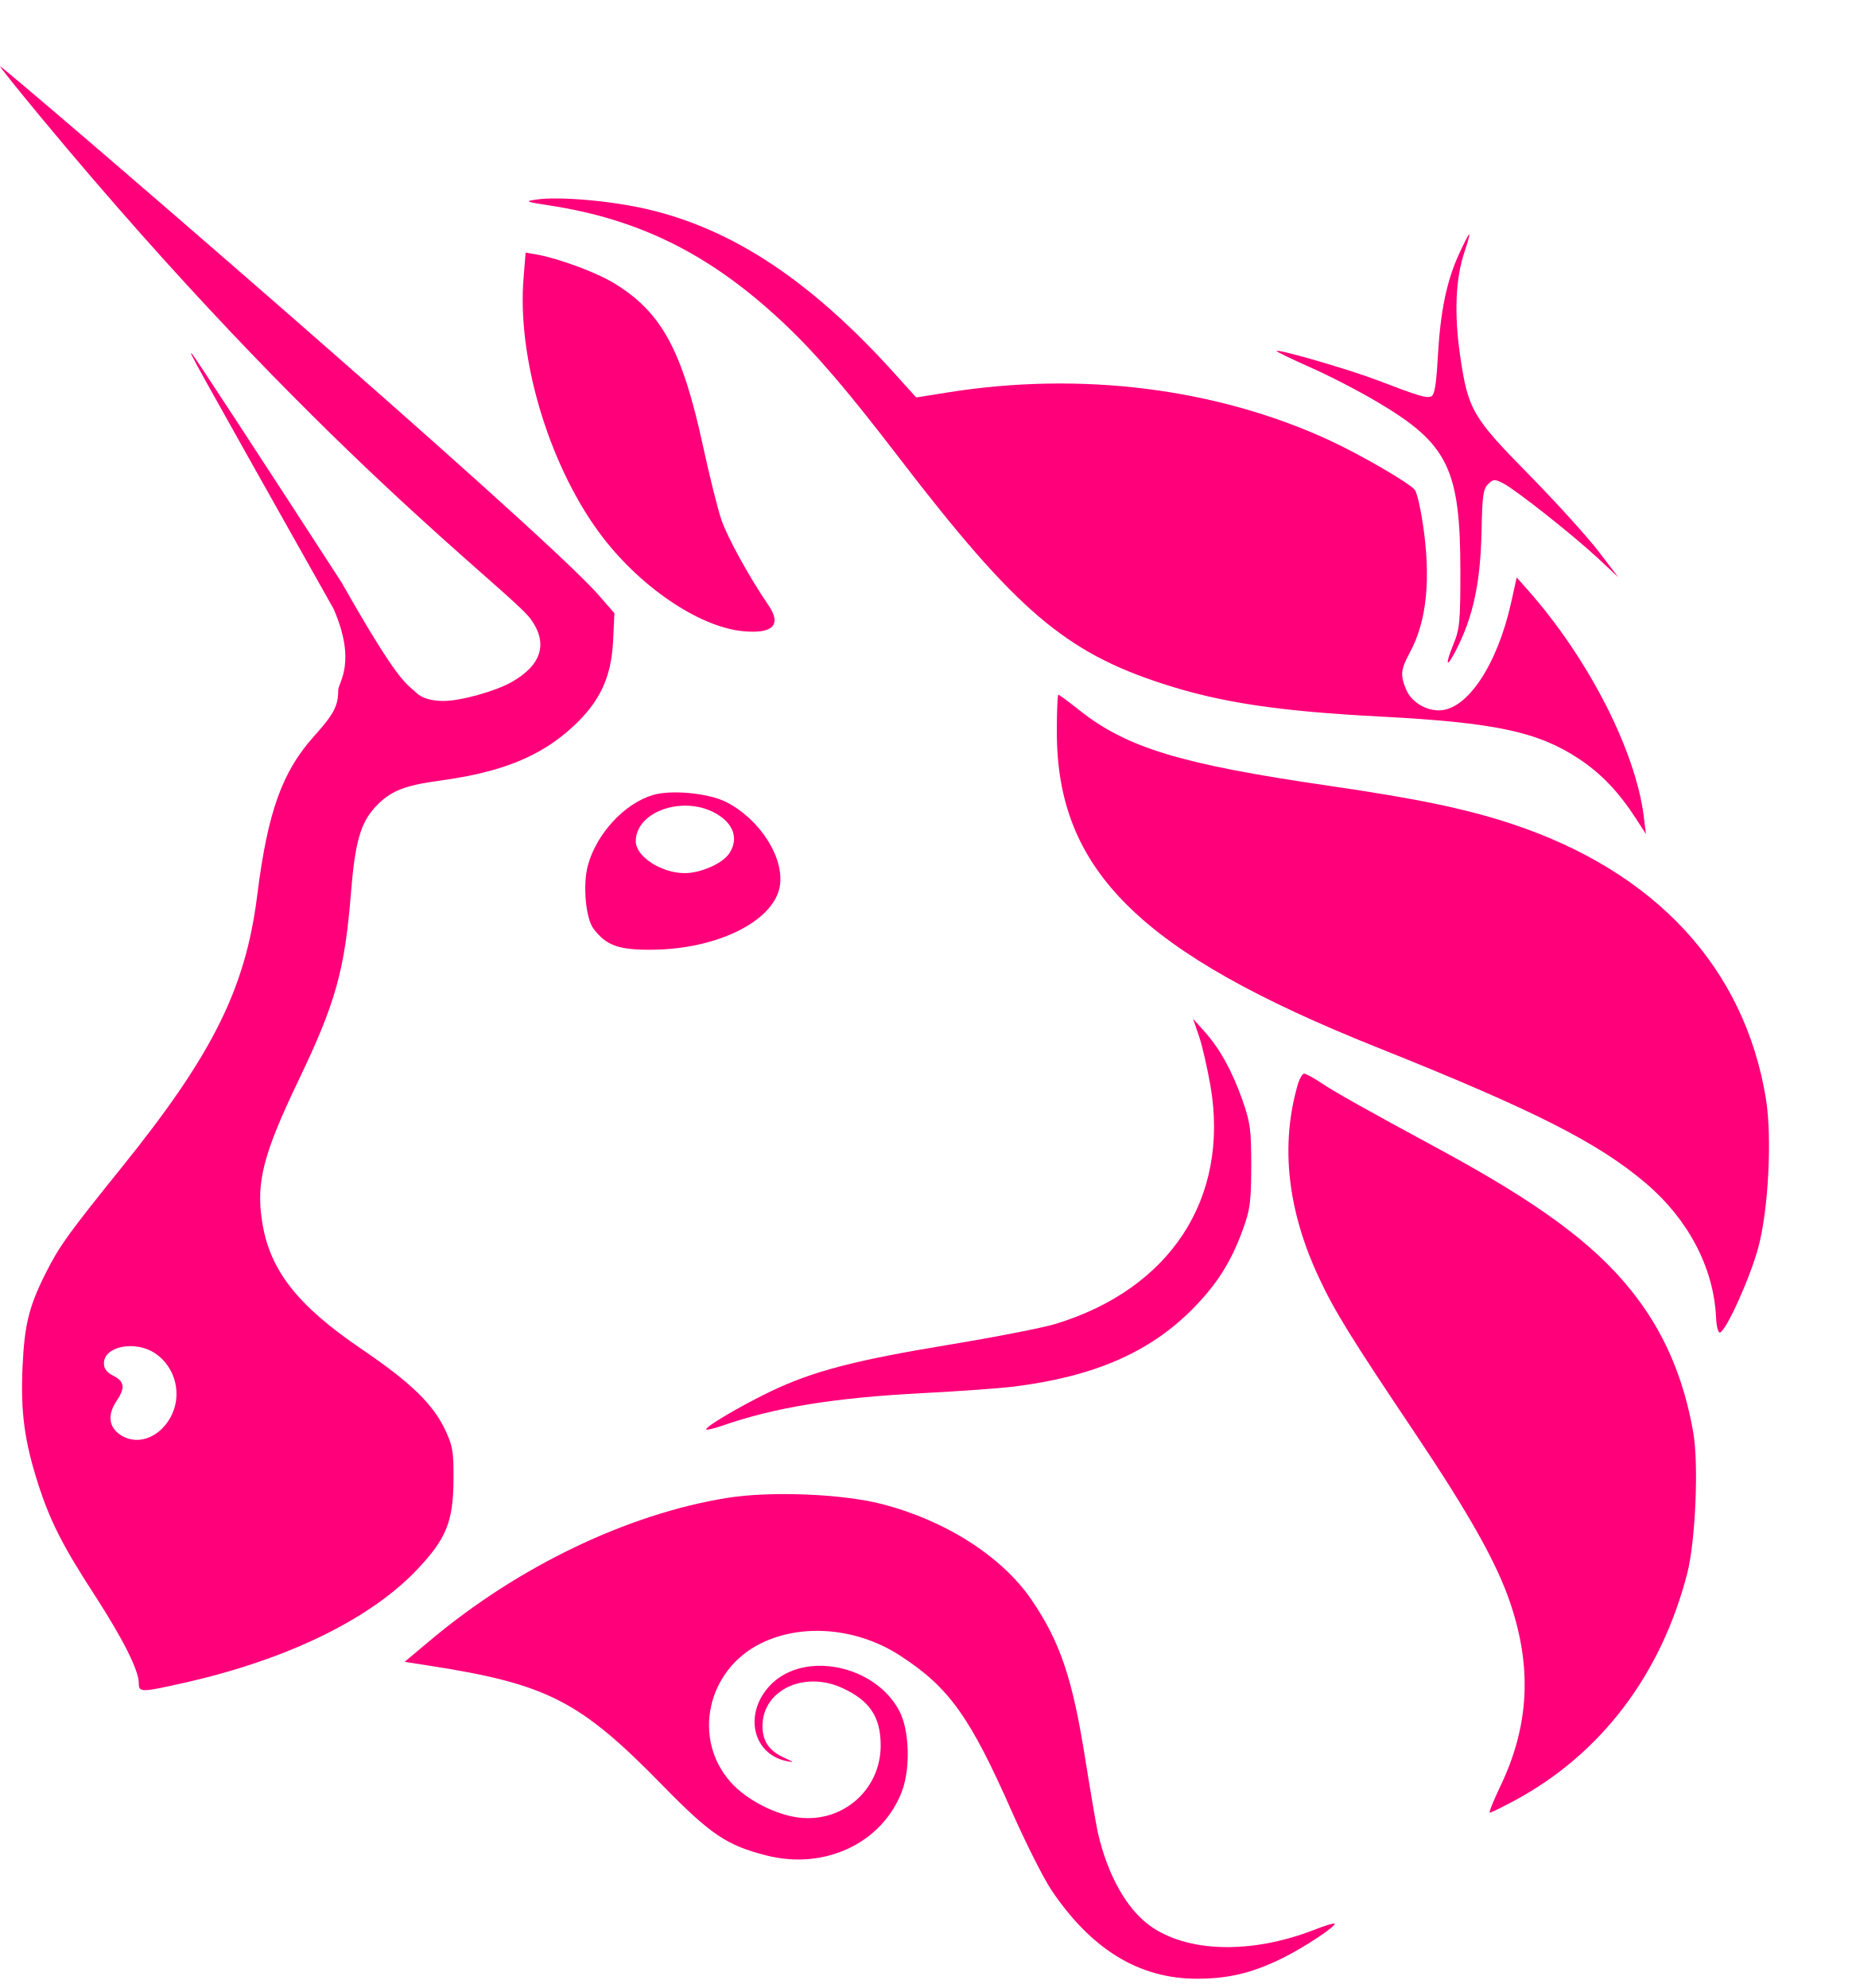
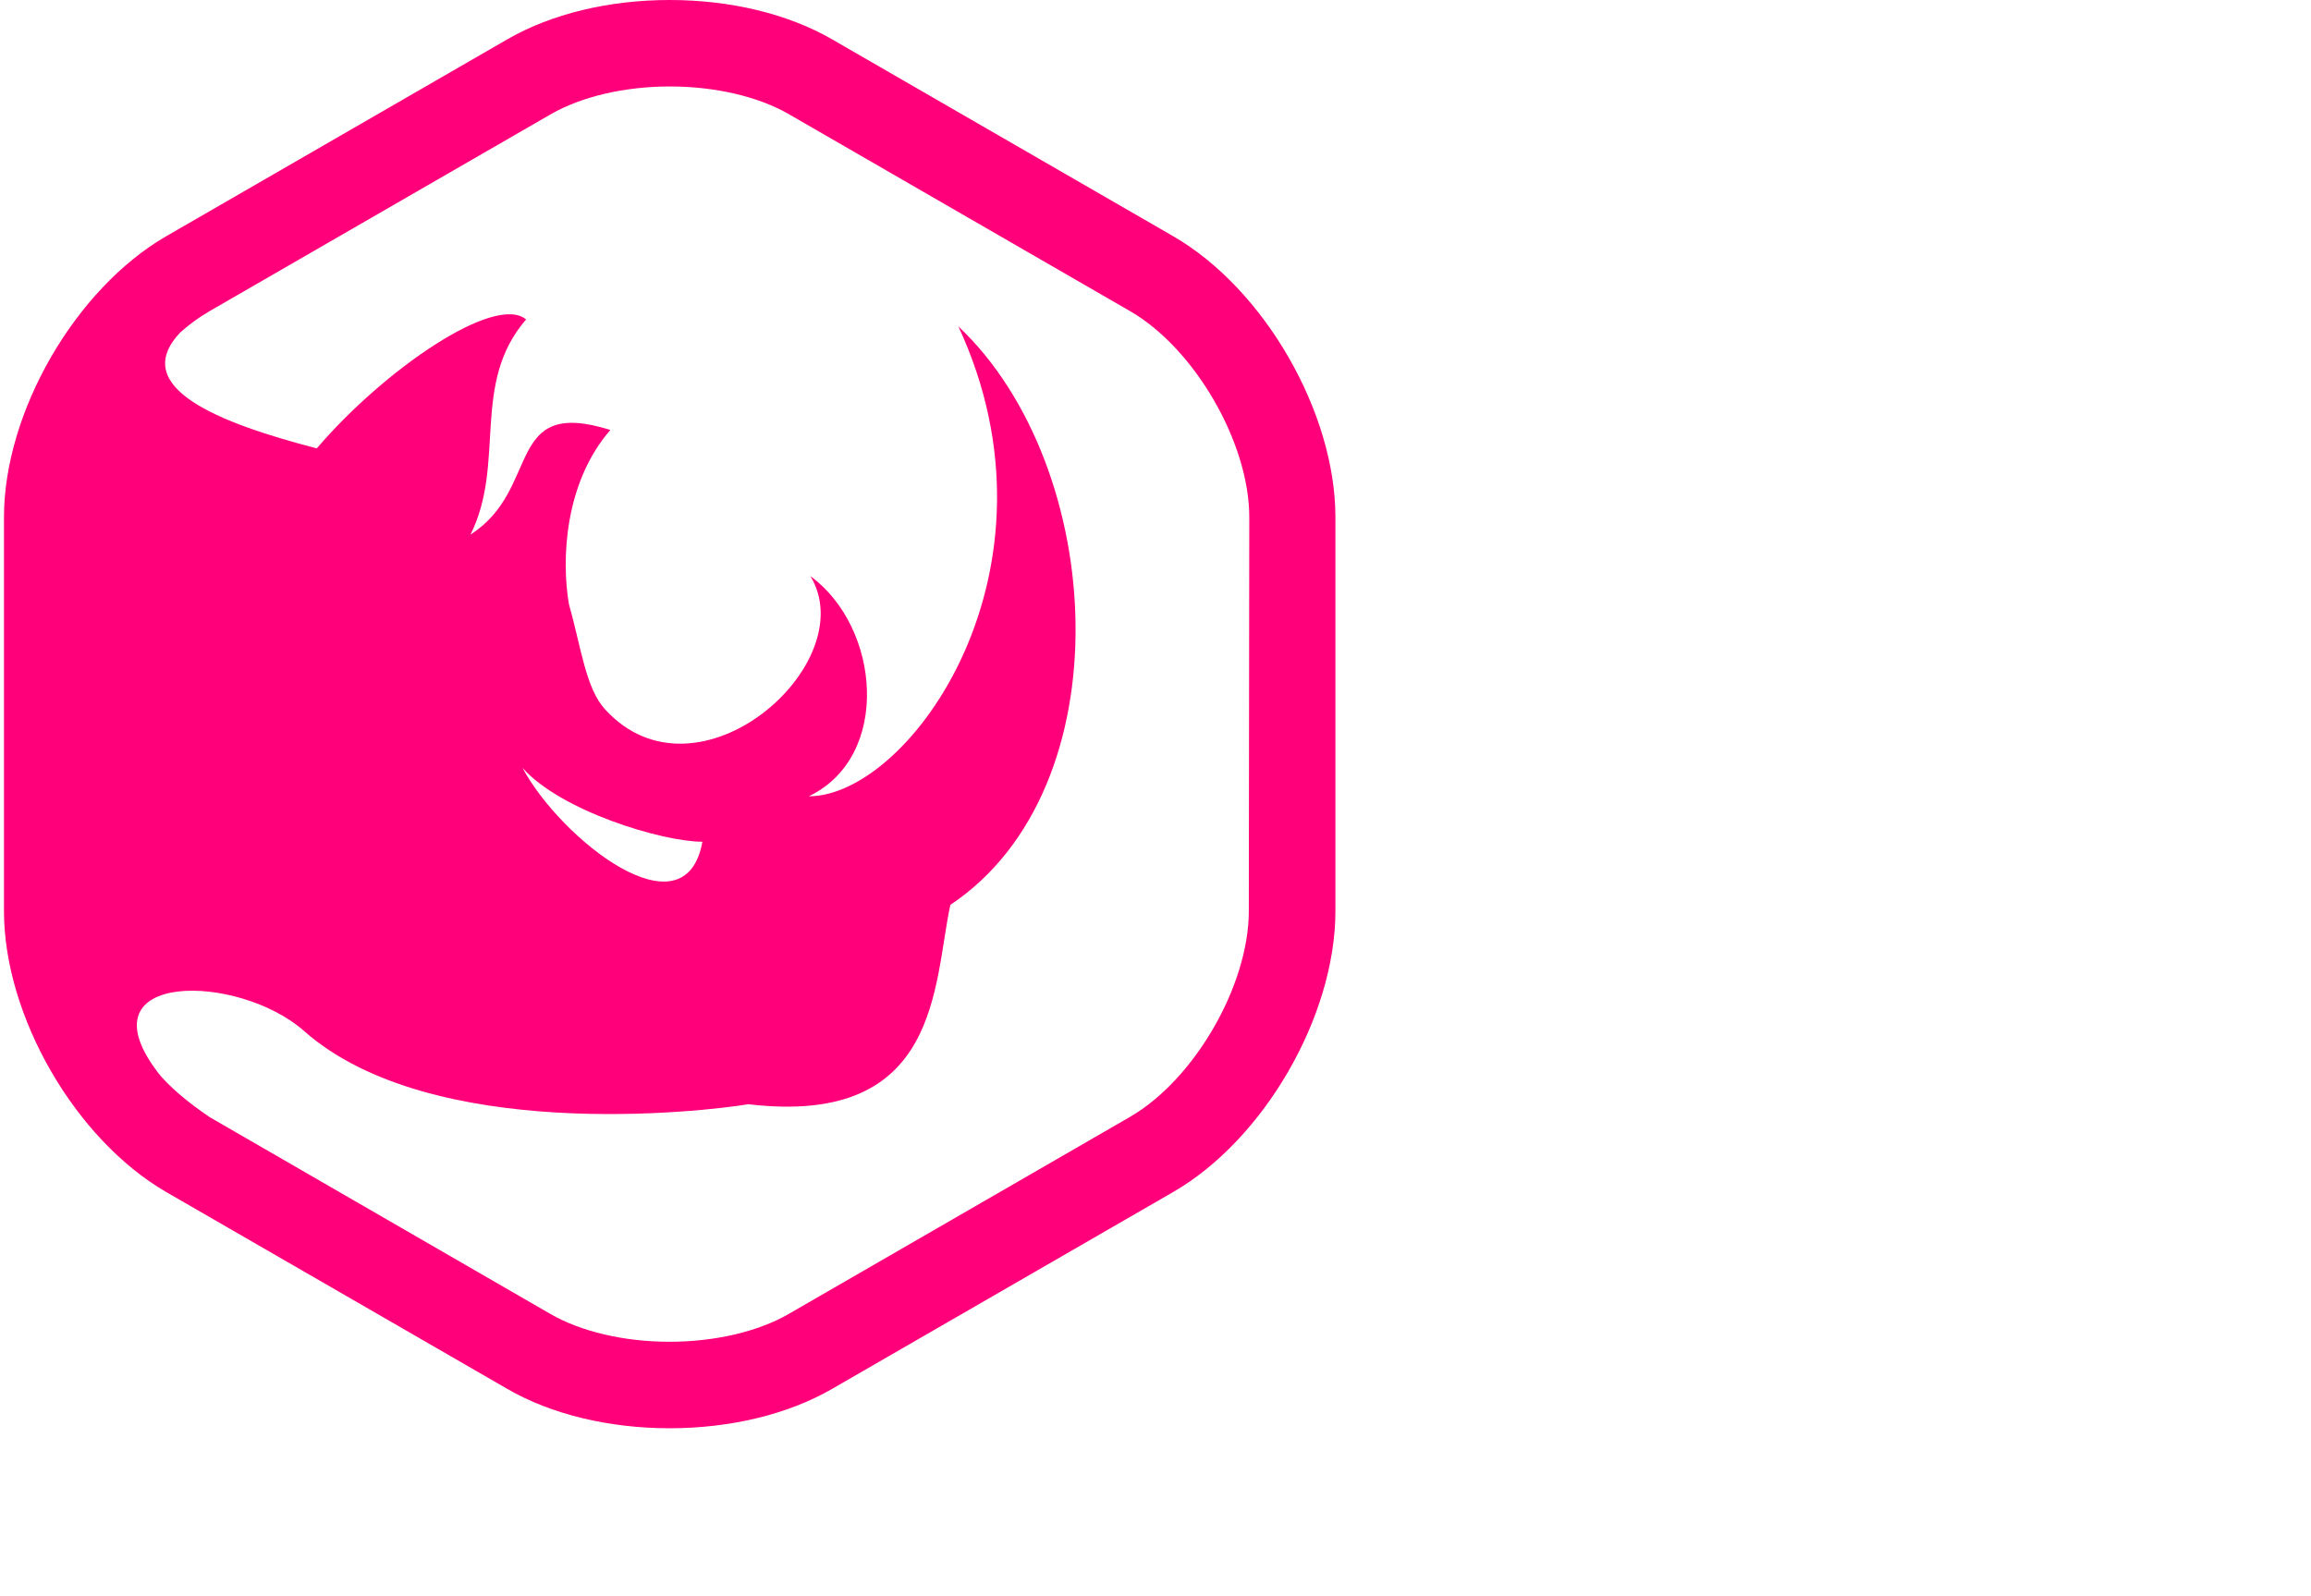
- <svg xmlns="http://www.w3.org/2000/svg" width="14" height="15" viewBox="0 0 14 15" fill="none">
-   <g style="mix-blend-mode:darken">
-     <path d="M4.152 1.551C3.964 1.522 3.956 1.519 4.045 1.506C4.214 1.48 4.615 1.515 4.891 1.58C5.535 1.732 6.121 2.122 6.747 2.815L6.913 2.999L7.151 2.961C8.153 2.801 9.172 2.928 10.024 3.319C10.259 3.427 10.629 3.641 10.675 3.696C10.69 3.714 10.717 3.827 10.735 3.947C10.798 4.365 10.767 4.684 10.638 4.923C10.568 5.053 10.564 5.094 10.611 5.206C10.649 5.294 10.753 5.36 10.857 5.36C11.069 5.36 11.297 5.019 11.402 4.546L11.444 4.357L11.527 4.451C11.983 4.965 12.342 5.665 12.403 6.163L12.419 6.293L12.343 6.175C12.211 5.972 12.078 5.833 11.908 5.722C11.602 5.521 11.279 5.452 10.422 5.407C9.648 5.367 9.21 5.301 8.776 5.16C8.037 4.921 7.665 4.602 6.787 3.458C6.397 2.949 6.157 2.668 5.917 2.442C5.372 1.927 4.837 1.657 4.152 1.551Z" fill="#FF007A" />
-     <path d="M10.849 2.686C10.869 2.346 10.915 2.121 11.009 1.916C11.046 1.835 11.08 1.768 11.086 1.768C11.091 1.768 11.075 1.828 11.05 1.901C10.982 2.101 10.971 2.373 11.018 2.69C11.077 3.092 11.111 3.15 11.539 3.584C11.739 3.788 11.972 4.045 12.057 4.155L12.211 4.356L12.057 4.212C11.869 4.037 11.436 3.695 11.341 3.646C11.277 3.614 11.267 3.614 11.228 3.653C11.191 3.689 11.184 3.743 11.179 3.999C11.171 4.398 11.116 4.654 10.984 4.91C10.913 5.048 10.902 5.019 10.966 4.862C11.014 4.746 11.019 4.694 11.019 4.308C11.018 3.533 10.925 3.346 10.382 3.027C10.245 2.946 10.018 2.829 9.878 2.768C9.739 2.706 9.628 2.652 9.632 2.648C9.647 2.633 10.177 2.787 10.39 2.868C10.708 2.99 10.76 3.005 10.799 2.991C10.824 2.981 10.837 2.906 10.849 2.686Z" fill="#FF007A" />
-     <path d="M4.517 4.013C4.136 3.491 3.899 2.69 3.951 2.091L3.966 1.906L4.053 1.921C4.217 1.951 4.498 2.055 4.63 2.135C4.991 2.353 5.148 2.64 5.307 3.378C5.354 3.594 5.415 3.839 5.443 3.922C5.488 4.055 5.66 4.366 5.799 4.568C5.899 4.714 5.833 4.783 5.611 4.763C5.272 4.733 4.813 4.418 4.517 4.013Z" fill="#FF007A" />
-     <path d="M10.386 7.901C8.602 7.187 7.974 6.567 7.974 5.522C7.974 5.368 7.979 5.242 7.986 5.242C7.992 5.242 8.061 5.293 8.139 5.355C8.501 5.643 8.906 5.766 10.027 5.929C10.688 6.025 11.059 6.102 11.402 6.215C12.49 6.574 13.164 7.302 13.325 8.294C13.371 8.583 13.344 9.123 13.268 9.408C13.209 9.633 13.026 10.039 12.978 10.054C12.964 10.059 12.951 10.008 12.948 9.938C12.93 9.566 12.74 9.203 12.422 8.931C12.06 8.622 11.575 8.376 10.386 7.901Z" fill="#FF007A" />
-     <path d="M9.134 8.197C9.111 8.065 9.073 7.896 9.048 7.822L9.002 7.687L9.087 7.782C9.204 7.912 9.296 8.079 9.375 8.302C9.434 8.472 9.441 8.522 9.441 8.798C9.44 9.069 9.433 9.126 9.377 9.279C9.29 9.52 9.182 9.69 9.001 9.874C8.675 10.204 8.256 10.386 7.651 10.462C7.546 10.475 7.24 10.497 6.971 10.511C6.292 10.546 5.845 10.619 5.444 10.759C5.386 10.779 5.335 10.791 5.329 10.786C5.313 10.77 5.587 10.608 5.812 10.5C6.13 10.347 6.447 10.264 7.157 10.147C7.508 10.089 7.87 10.018 7.962 9.99C8.83 9.726 9.277 9.043 9.134 8.197Z" fill="#FF007A" />
-     <path d="M9.952 9.641C9.715 9.135 9.66 8.646 9.79 8.19C9.804 8.141 9.826 8.101 9.84 8.101C9.853 8.101 9.909 8.131 9.964 8.168C10.073 8.241 10.292 8.364 10.876 8.68C11.604 9.075 12.02 9.38 12.302 9.73C12.549 10.035 12.702 10.384 12.776 10.808C12.818 11.049 12.793 11.628 12.731 11.87C12.535 12.634 12.08 13.234 11.431 13.584C11.336 13.635 11.251 13.677 11.241 13.677C11.232 13.678 11.267 13.59 11.318 13.483C11.537 13.029 11.562 12.588 11.396 12.097C11.295 11.796 11.089 11.429 10.673 10.808C10.189 10.087 10.071 9.895 9.952 9.641Z" fill="#FF007A" />
-     <path d="M3.25 12.374C3.913 11.818 4.736 11.423 5.487 11.302C5.81 11.25 6.349 11.271 6.648 11.347C7.128 11.469 7.558 11.742 7.781 12.068C7.999 12.387 8.093 12.664 8.19 13.282C8.229 13.525 8.271 13.77 8.283 13.825C8.356 14.145 8.499 14.401 8.675 14.529C8.956 14.733 9.439 14.746 9.914 14.562C9.994 14.53 10.064 14.509 10.069 14.514C10.086 14.531 9.847 14.69 9.678 14.774C9.451 14.886 9.271 14.93 9.031 14.93C8.596 14.93 8.235 14.71 7.934 14.262C7.874 14.173 7.741 13.909 7.637 13.674C7.319 12.953 7.162 12.733 6.793 12.493C6.471 12.283 6.056 12.246 5.744 12.398C5.335 12.598 5.22 13.118 5.514 13.448C5.631 13.579 5.848 13.692 6.026 13.714C6.359 13.755 6.645 13.504 6.645 13.17C6.645 12.953 6.561 12.829 6.35 12.734C6.061 12.605 5.752 12.756 5.753 13.025C5.754 13.14 5.804 13.212 5.92 13.264C5.994 13.298 5.996 13.3 5.935 13.288C5.671 13.233 5.609 12.916 5.821 12.706C6.077 12.454 6.605 12.565 6.786 12.91C6.862 13.055 6.871 13.343 6.805 13.517C6.656 13.907 6.223 14.112 5.783 14C5.484 13.924 5.362 13.842 5.001 13.473C4.374 12.831 4.131 12.706 3.227 12.566L3.053 12.539L3.25 12.374Z" fill="#FF007A" />
-     <path fill-rule="evenodd" clip-rule="evenodd" d="M0.308 0.884C2.402 3.41 3.845 4.452 4.005 4.672C4.137 4.854 4.087 5.018 3.861 5.146C3.735 5.217 3.475 5.289 3.346 5.289C3.199 5.289 3.148 5.233 3.148 5.233C3.063 5.153 3.015 5.167 2.578 4.396C1.972 3.46 1.464 2.684 1.45 2.671C1.418 2.641 1.419 2.642 2.517 4.594C2.694 5.001 2.552 5.15 2.552 5.208C2.552 5.326 2.519 5.388 2.373 5.551C2.129 5.821 2.02 6.125 1.941 6.754C1.853 7.459 1.605 7.957 0.917 8.81C0.515 9.309 0.449 9.4 0.347 9.602C0.219 9.855 0.184 9.997 0.17 10.316C0.155 10.655 0.184 10.873 0.288 11.197C0.379 11.48 0.474 11.666 0.717 12.04C0.926 12.363 1.047 12.603 1.047 12.697C1.047 12.771 1.061 12.771 1.386 12.698C2.163 12.524 2.794 12.217 3.149 11.841C3.369 11.608 3.42 11.48 3.422 11.161C3.423 10.953 3.416 10.909 3.359 10.789C3.267 10.594 3.099 10.431 2.728 10.179C2.243 9.85 2.035 9.584 1.978 9.219C1.931 8.919 1.986 8.708 2.254 8.148C2.532 7.569 2.601 7.322 2.648 6.739C2.678 6.362 2.719 6.213 2.828 6.093C2.942 5.969 3.044 5.927 3.326 5.889C3.785 5.826 4.077 5.708 4.317 5.488C4.525 5.298 4.612 5.114 4.626 4.837L4.636 4.627L4.519 4.493C4.098 4.004 0.026 0.5 0 0.5C-0.005 0.5 0.133 0.673 0.308 0.884ZM1.284 10.699C1.379 10.531 1.328 10.316 1.169 10.21C1.018 10.111 0.784 10.158 0.784 10.287C0.784 10.327 0.806 10.356 0.856 10.381C0.94 10.424 0.946 10.472 0.88 10.57C0.813 10.67 0.819 10.757 0.895 10.817C1.018 10.912 1.192 10.86 1.284 10.699Z" fill="#FF007A" />
-     <path fill-rule="evenodd" clip-rule="evenodd" d="M4.925 5.999C4.71 6.064 4.501 6.291 4.436 6.529C4.396 6.674 4.419 6.929 4.478 7.007C4.574 7.134 4.666 7.168 4.917 7.166C5.407 7.163 5.833 6.954 5.883 6.692C5.923 6.478 5.736 6.181 5.478 6.051C5.345 5.984 5.062 5.957 4.925 5.999ZM5.499 6.444C5.574 6.337 5.541 6.222 5.412 6.144C5.168 5.995 4.797 6.118 4.797 6.348C4.797 6.463 4.99 6.588 5.167 6.588C5.285 6.588 5.446 6.518 5.499 6.444Z" fill="#FF007A" />
-   </g>
+ <svg xmlns="http://www.w3.org/2000/svg" id="图层_1" data-name="图层 1" viewBox="0 0 582 402">
+   <defs>
+     <style>.cls-1{fill:none;}.cls-2{fill:#ff007a;}</style>
+   </defs>
+   <rect id="canvas_background" data-name="canvas background" class="cls-1" width="582" height="402" />
+   <path id="svg_22" data-name="svg 22" class="cls-2" d="M294.45,59.5,208.52,9.89C197.47,3.51,183,0,167.65,0s-29.81,3.51-40.86,9.89L40.87,59.5C18,72.73,0,103.82,0,130.28V229.5C0,256,18,287.05,40.87,300.29l85.92,49.6c11,6.38,25.56,9.9,40.86,9.9s29.82-3.52,40.87-9.9l85.93-49.61c22.91-13.23,40.86-44.32,40.86-70.78V130.28C335.31,103.83,317.36,72.73,294.45,59.5Zm19.05,170c0,18.76-13.72,42.52-30,51.9L197.62,331c-7.68,4.44-18.6,7-30,7s-22.28-2.54-30-7L51.77,281.4c-10.51-7.16-13.43-11.81-13.43-11.81-18.57-25.07,20.71-24.49,37.25-9.86,32,28.27,100.45,20.34,111.89,18.43,48.56,5.77,46.52-30.37,50.86-50.22,43.87-29.25,39.53-110.31,2-145.74,28.53,61.26-12.07,118.39-37.65,118.39,20.84-10,18.07-42.55.39-55.47,13.45,22-28.43,59.17-51.73,33.54-4.86-5.33-6-15.64-9.07-26.45h0c-1.94-11.31-1.1-30.65,10.44-43.9-26.88-8.42-17.24,14.88-35.23,26.35,9-18-.05-37.92,14-54.19-7.86-6.54-35.8,12.68-52.71,32.48-24.74-6.41-47.42-15.39-34.4-29.19a45.45,45.45,0,0,1,7.36-5.36L137.7,28.78c7.67-4.43,18.59-7,30-7s22.29,2.54,30,7l85.92,49.61c16.24,9.38,30,33.14,30,51.9ZM130.57,193.41c9.65,10.91,35.25,18.63,45.32,18.63C171.53,236.22,140.22,211.37,130.57,193.41Z" transform="translate(1 0)" />
</svg>
